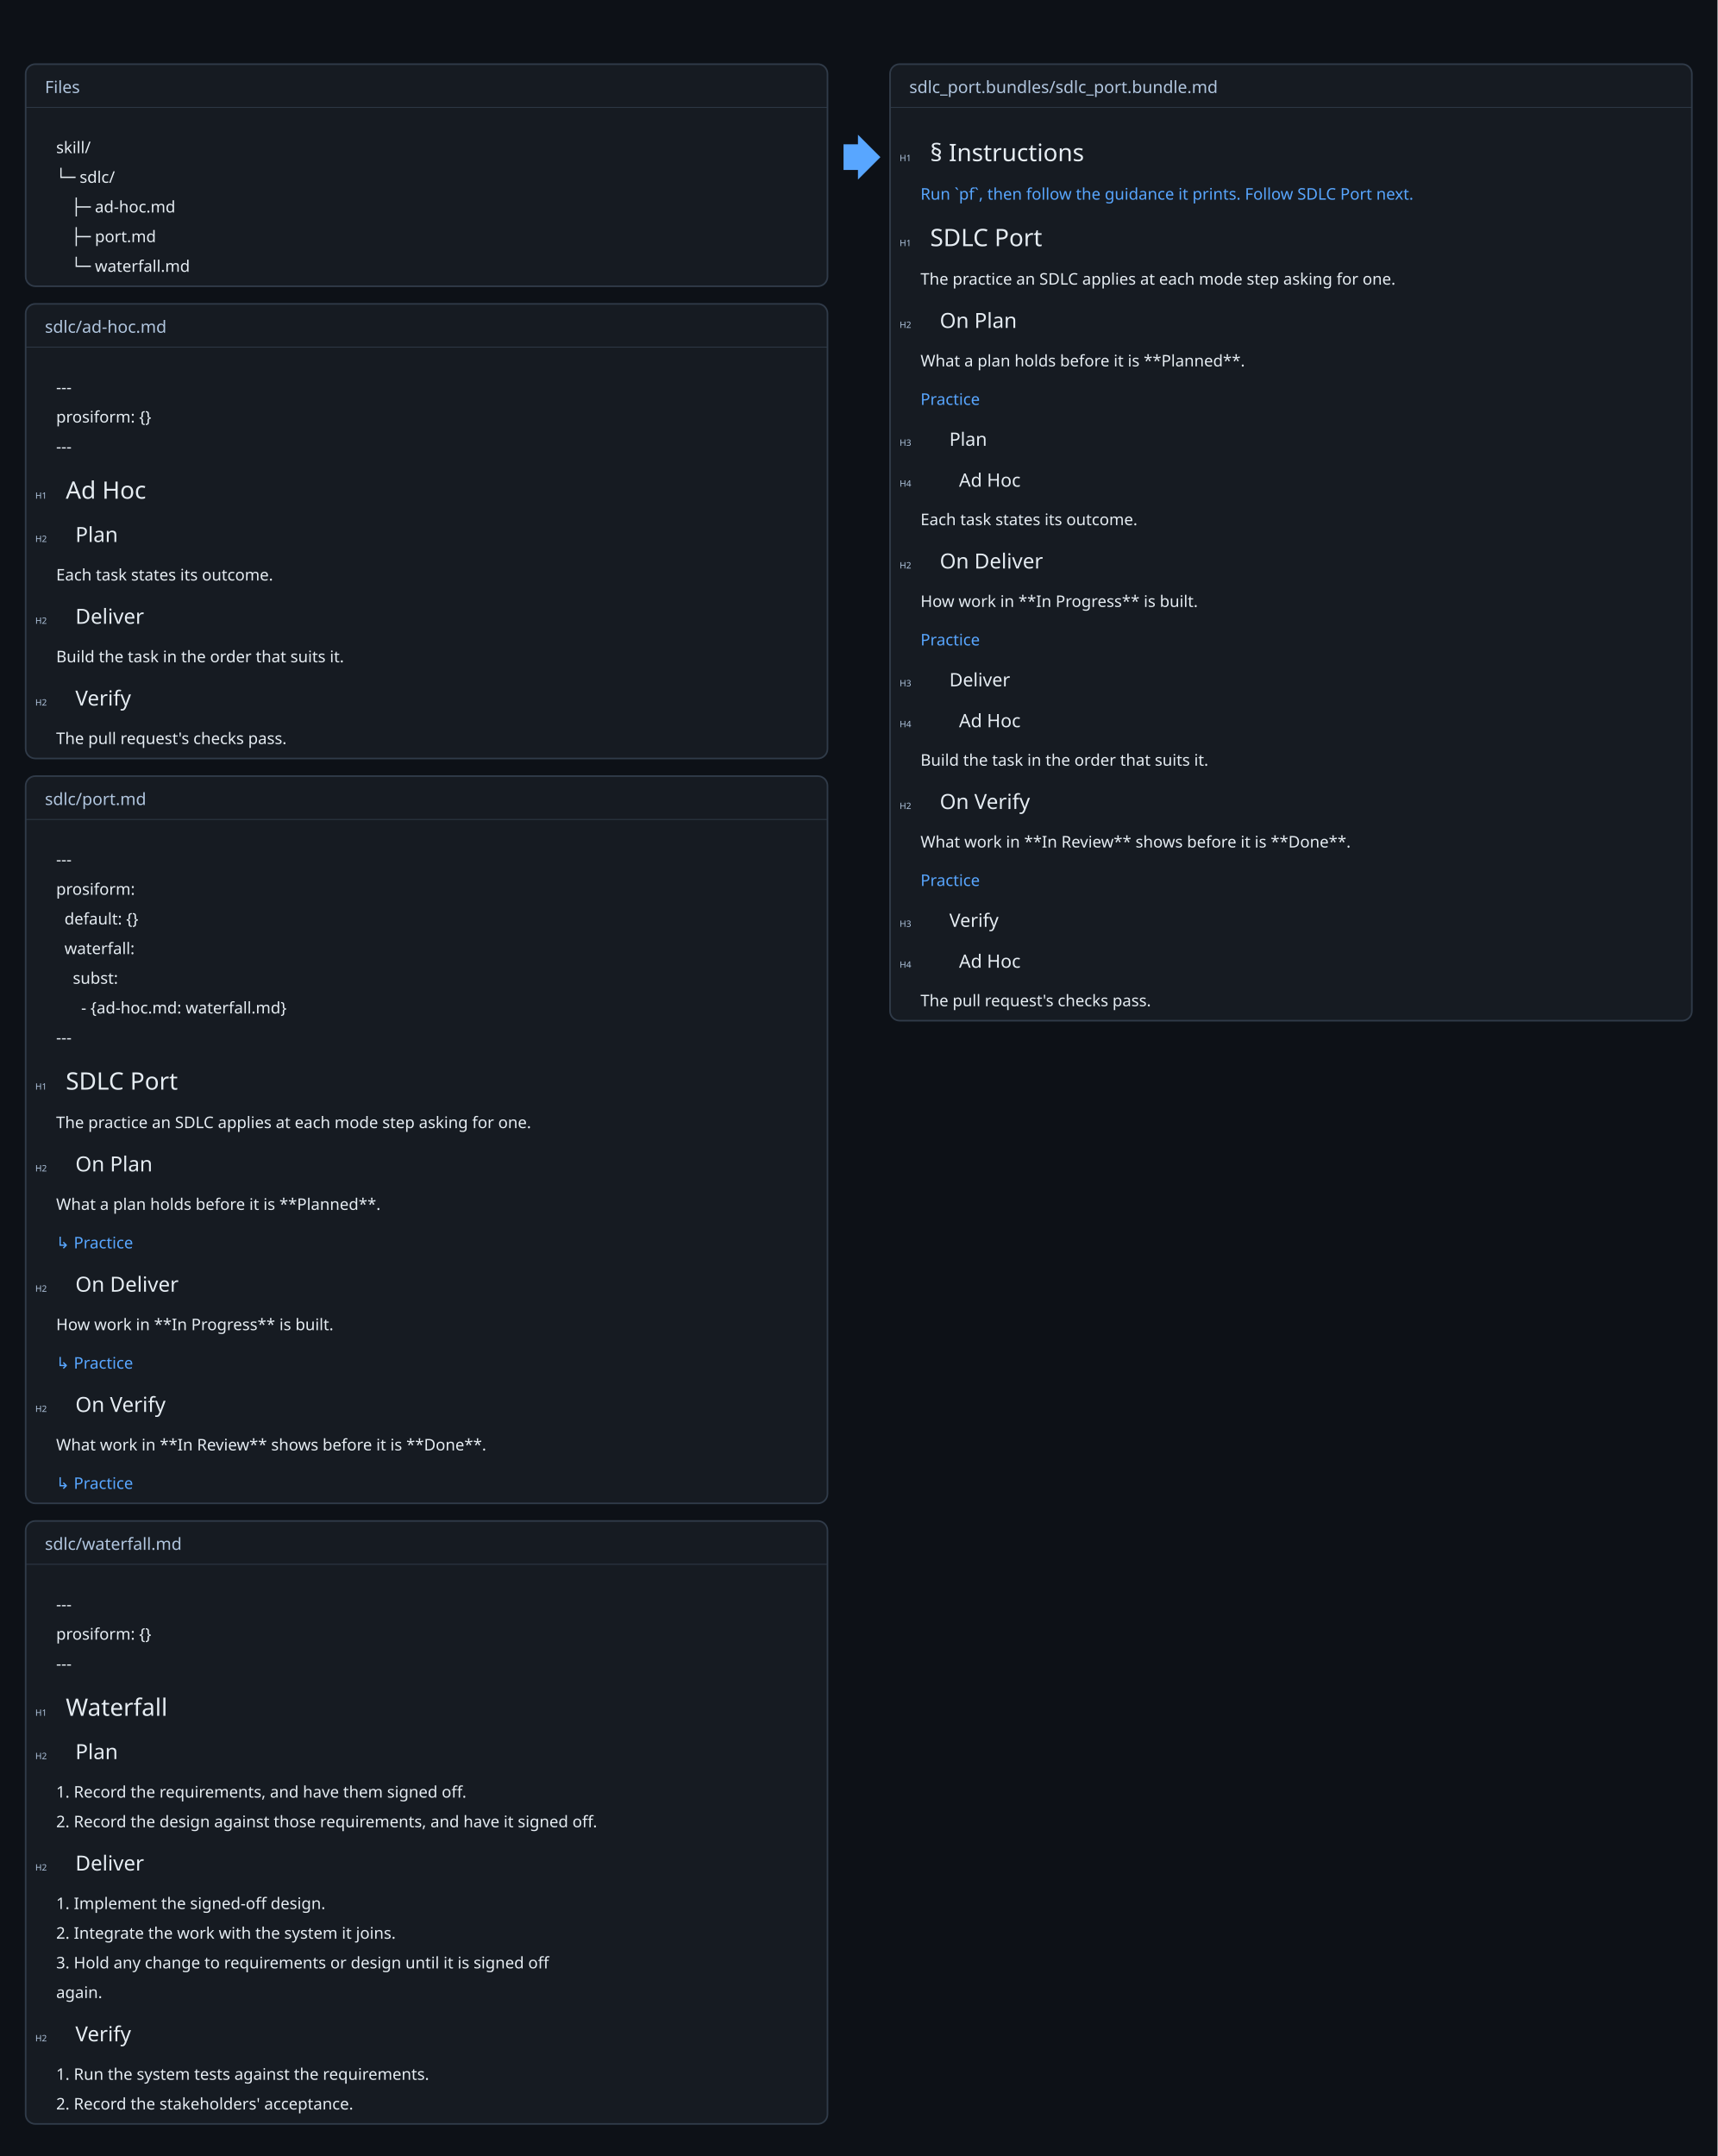
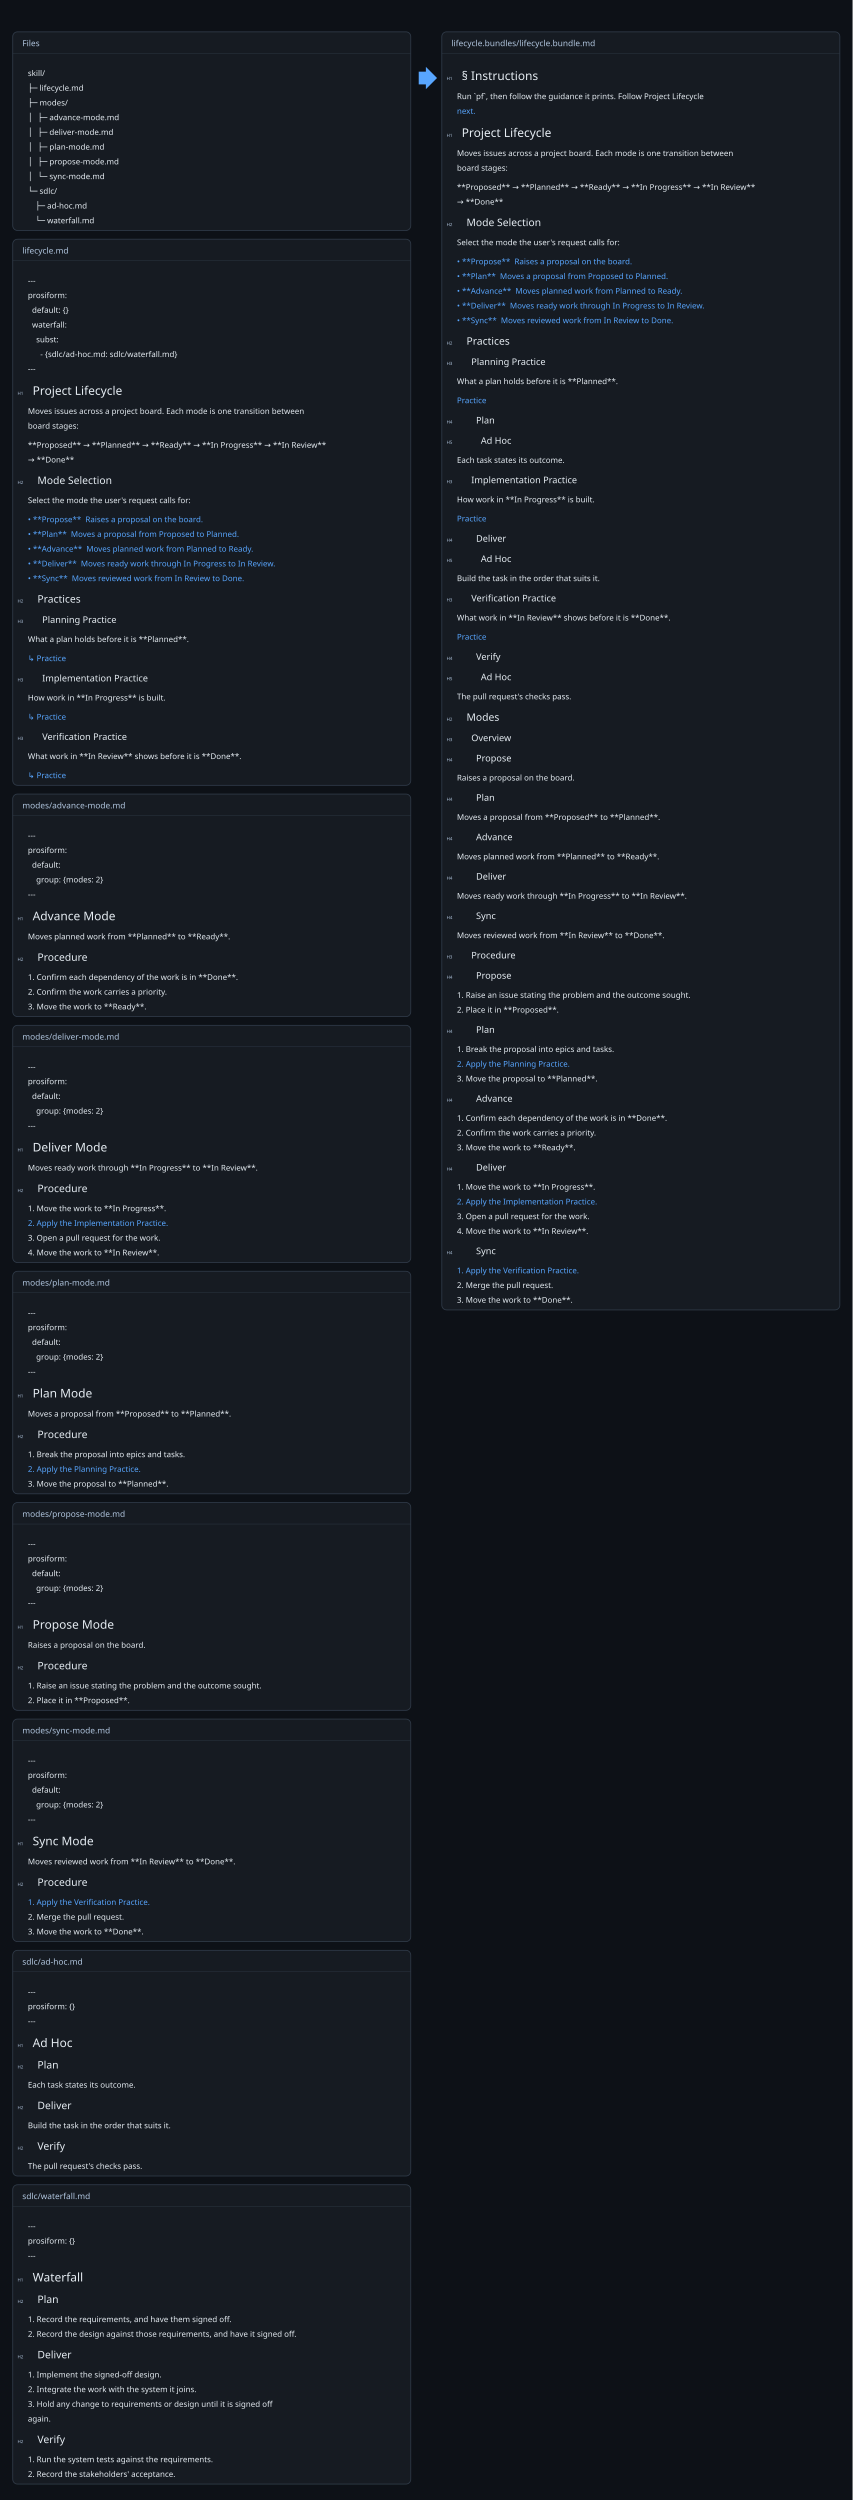
- <svg xmlns="http://www.w3.org/2000/svg" width="2142" height="2689" viewBox="0 0 2142 2689" role="img" aria-labelledby="title desc">
-   <rect width="2142" height="2689" fill="#0d1117" />
+ <svg xmlns="http://www.w3.org/2000/svg" width="2142" height="6281" viewBox="0 0 2142 6281" role="img" aria-labelledby="title desc">
+   <rect width="2142" height="6281" fill="#0d1117" />
  <g font-family="IBM Plex Mono" xml:space="preserve">
-     <rect x="32" y="80" width="1000" height="277" rx="12" fill="#161b22" stroke="#303b49" stroke-width="2" />
+     <rect x="32" y="80" width="1000" height="499" rx="12" fill="#161b22" stroke="#303b49" stroke-width="2" />
    <text x="56" y="116" font-size="21" fill="#b1c6df" font-weight="400">Files</text>
    <path d="M32 134 H1032" stroke="#303b49" />
    <text x="70" y="191" font-size="20" fill="#e6edf3" font-weight="400">skill/</text>
-     <text x="70" y="228" font-size="20" fill="#e6edf3" font-weight="400">└─ sdlc/</text>
-     <text x="70" y="265" font-size="20" fill="#e6edf3" font-weight="400">   ├─ ad-hoc.md</text>
-     <text x="70" y="302" font-size="20" fill="#e6edf3" font-weight="400">   ├─ port.md</text>
-     <text x="70" y="339" font-size="20" fill="#e6edf3" font-weight="400">   └─ waterfall.md</text>
-     <rect x="32" y="379" width="1000" height="567" rx="12" fill="#161b22" stroke="#303b49" stroke-width="2" />
-     <text x="56" y="415" font-size="21" fill="#b1c6df" font-weight="400">sdlc/ad-hoc.md</text>
-     <path d="M32 433 H1032" stroke="#303b49" />
-     <text x="70" y="490" font-size="20" fill="#e6edf3" font-weight="400">---</text>
-     <text x="70" y="527" font-size="20" fill="#e6edf3" font-weight="400">prosiform: {}</text>
-     <text x="70" y="564" font-size="20" fill="#e6edf3" font-weight="400">---</text>
-     <text x="44" y="622" font-size="11" fill="#b1c6df" font-weight="400">H1</text>
-     <text x="82" y="622" font-size="30" fill="#e6edf3" font-weight="500">Ad Hoc</text>
-     <text x="44" y="676" font-size="11" fill="#b1c6df" font-weight="400">H2</text>
-     <text x="94" y="676" font-size="26" fill="#e6edf3" font-weight="500">Plan</text>
-     <text x="70" y="724" font-size="20" fill="#e6edf3" font-weight="400">Each task states its outcome.</text>
-     <text x="44" y="778" font-size="11" fill="#b1c6df" font-weight="400">H2</text>
-     <text x="94" y="778" font-size="26" fill="#e6edf3" font-weight="500">Deliver</text>
-     <text x="70" y="826" font-size="20" fill="#e6edf3" font-weight="400">Build the task in the order that suits it.</text>
-     <text x="44" y="880" font-size="11" fill="#b1c6df" font-weight="400">H2</text>
-     <text x="94" y="880" font-size="26" fill="#e6edf3" font-weight="500">Verify</text>
-     <text x="70" y="928" font-size="20" fill="#e6edf3" font-weight="400">The pull request's checks pass.</text>
-     <rect x="32" y="968" width="1000" height="907" rx="12" fill="#161b22" stroke="#303b49" stroke-width="2" />
-     <text x="56" y="1004" font-size="21" fill="#b1c6df" font-weight="400">sdlc/port.md</text>
-     <path d="M32 1022 H1032" stroke="#303b49" />
-     <text x="70" y="1079" font-size="20" fill="#e6edf3" font-weight="400">---</text>
-     <text x="70" y="1116" font-size="20" fill="#e6edf3" font-weight="400">prosiform:</text>
-     <text x="70" y="1153" font-size="20" fill="#e6edf3" font-weight="400">  default: {}</text>
-     <text x="70" y="1190" font-size="20" fill="#e6edf3" font-weight="400">  waterfall:</text>
-     <text x="70" y="1227" font-size="20" fill="#e6edf3" font-weight="400">    subst:</text>
-     <text x="70" y="1264" font-size="20" fill="#e6edf3" font-weight="400">      - {ad-hoc.md: waterfall.md}</text>
-     <text x="70" y="1301" font-size="20" fill="#e6edf3" font-weight="400">---</text>
-     <text x="44" y="1359" font-size="11" fill="#b1c6df" font-weight="400">H1</text>
-     <text x="82" y="1359" font-size="30" fill="#e6edf3" font-weight="500">SDLC Port</text>
-     <text x="70" y="1407" font-size="20" fill="#e6edf3" font-weight="400">The practice an SDLC applies at each mode step asking for one.</text>
-     <text x="44" y="1461" font-size="11" fill="#b1c6df" font-weight="400">H2</text>
-     <text x="94" y="1461" font-size="26" fill="#e6edf3" font-weight="500">On Plan</text>
-     <text x="70" y="1509" font-size="20" fill="#e6edf3" font-weight="400">What a plan holds before it is **Planned**.</text>
-     <text x="70" y="1557" font-size="20" fill="#58a6ff" font-weight="400">↳ Practice</text>
-     <text x="44" y="1611" font-size="11" fill="#b1c6df" font-weight="400">H2</text>
-     <text x="94" y="1611" font-size="26" fill="#e6edf3" font-weight="500">On Deliver</text>
-     <text x="70" y="1659" font-size="20" fill="#e6edf3" font-weight="400">How work in **In Progress** is built.</text>
-     <text x="70" y="1707" font-size="20" fill="#58a6ff" font-weight="400">↳ Practice</text>
-     <text x="44" y="1761" font-size="11" fill="#b1c6df" font-weight="400">H2</text>
-     <text x="94" y="1761" font-size="26" fill="#e6edf3" font-weight="500">On Verify</text>
-     <text x="70" y="1809" font-size="20" fill="#e6edf3" font-weight="400">What work in **In Review** shows before it is **Done**.</text>
-     <text x="70" y="1857" font-size="20" fill="#58a6ff" font-weight="400">↳ Practice</text>
-     <rect x="32" y="1897" width="1000" height="752" rx="12" fill="#161b22" stroke="#303b49" stroke-width="2" />
-     <text x="56" y="1933" font-size="21" fill="#b1c6df" font-weight="400">sdlc/waterfall.md</text>
-     <path d="M32 1951 H1032" stroke="#303b49" />
-     <text x="70" y="2008" font-size="20" fill="#e6edf3" font-weight="400">---</text>
-     <text x="70" y="2045" font-size="20" fill="#e6edf3" font-weight="400">prosiform: {}</text>
-     <text x="70" y="2082" font-size="20" fill="#e6edf3" font-weight="400">---</text>
-     <text x="44" y="2140" font-size="11" fill="#b1c6df" font-weight="400">H1</text>
-     <text x="82" y="2140" font-size="30" fill="#e6edf3" font-weight="500">Waterfall</text>
-     <text x="44" y="2194" font-size="11" fill="#b1c6df" font-weight="400">H2</text>
-     <text x="94" y="2194" font-size="26" fill="#e6edf3" font-weight="500">Plan</text>
-     <text x="70" y="2242" font-size="20" fill="#e6edf3" font-weight="400">1. Record the requirements, and have them signed off.</text>
-     <text x="70" y="2279" font-size="20" fill="#e6edf3" font-weight="400">2. Record the design against those requirements, and have it signed off.</text>
-     <text x="44" y="2333" font-size="11" fill="#b1c6df" font-weight="400">H2</text>
-     <text x="94" y="2333" font-size="26" fill="#e6edf3" font-weight="500">Deliver</text>
-     <text x="70" y="2381" font-size="20" fill="#e6edf3" font-weight="400">1. Implement the signed-off design.</text>
-     <text x="70" y="2418" font-size="20" fill="#e6edf3" font-weight="400">2. Integrate the work with the system it joins.</text>
-     <text x="70" y="2455" font-size="20" fill="#e6edf3" font-weight="400">3. Hold any change to requirements or design until it is signed off</text>
-     <text x="70" y="2492" font-size="20" fill="#e6edf3" font-weight="400">again.</text>
-     <text x="44" y="2546" font-size="11" fill="#b1c6df" font-weight="400">H2</text>
-     <text x="94" y="2546" font-size="26" fill="#e6edf3" font-weight="500">Verify</text>
-     <text x="70" y="2594" font-size="20" fill="#e6edf3" font-weight="400">1. Run the system tests against the requirements.</text>
-     <text x="70" y="2631" font-size="20" fill="#e6edf3" font-weight="400">2. Record the stakeholders' acceptance.</text>
-     <rect x="1110" y="80" width="1000" height="1193" rx="12" fill="#161b22" stroke="#303b49" stroke-width="2" />
-     <text x="1134" y="116" font-size="21" fill="#b1c6df" font-weight="400">sdlc_port.bundles/sdlc_port.bundle.md</text>
+     <text x="70" y="228" font-size="20" fill="#e6edf3" font-weight="400">├─ lifecycle.md</text>
+     <text x="70" y="265" font-size="20" fill="#e6edf3" font-weight="400">├─ modes/</text>
+     <text x="70" y="302" font-size="20" fill="#e6edf3" font-weight="400">│  ├─ advance-mode.md</text>
+     <text x="70" y="339" font-size="20" fill="#e6edf3" font-weight="400">│  ├─ deliver-mode.md</text>
+     <text x="70" y="376" font-size="20" fill="#e6edf3" font-weight="400">│  ├─ plan-mode.md</text>
+     <text x="70" y="413" font-size="20" fill="#e6edf3" font-weight="400">│  ├─ propose-mode.md</text>
+     <text x="70" y="450" font-size="20" fill="#e6edf3" font-weight="400">│  └─ sync-mode.md</text>
+     <text x="70" y="487" font-size="20" fill="#e6edf3" font-weight="400">└─ sdlc/</text>
+     <text x="70" y="524" font-size="20" fill="#e6edf3" font-weight="400">   ├─ ad-hoc.md</text>
+     <text x="70" y="561" font-size="20" fill="#e6edf3" font-weight="400">   └─ waterfall.md</text>
+     <rect x="32" y="601" width="1000" height="1372" rx="12" fill="#161b22" stroke="#303b49" stroke-width="2" />
+     <text x="56" y="637" font-size="21" fill="#b1c6df" font-weight="400">lifecycle.md</text>
+     <path d="M32 655 H1032" stroke="#303b49" />
+     <text x="70" y="712" font-size="20" fill="#e6edf3" font-weight="400">---</text>
+     <text x="70" y="749" font-size="20" fill="#e6edf3" font-weight="400">prosiform:</text>
+     <text x="70" y="786" font-size="20" fill="#e6edf3" font-weight="400">  default: {}</text>
+     <text x="70" y="823" font-size="20" fill="#e6edf3" font-weight="400">  waterfall:</text>
+     <text x="70" y="860" font-size="20" fill="#e6edf3" font-weight="400">    subst:</text>
+     <text x="70" y="897" font-size="20" fill="#e6edf3" font-weight="400">      - {sdlc/ad-hoc.md: sdlc/waterfall.md}</text>
+     <text x="70" y="934" font-size="20" fill="#e6edf3" font-weight="400">---</text>
+     <text x="44" y="992" font-size="11" fill="#b1c6df" font-weight="400">H1</text>
+     <text x="82" y="992" font-size="30" fill="#e6edf3" font-weight="500">Project Lifecycle</text>
+     <text x="70" y="1040" font-size="20" fill="#e6edf3" font-weight="400">Moves issues across a project board. Each mode is one transition between</text>
+     <text x="70" y="1077" font-size="20" fill="#e6edf3" font-weight="400">board stages:</text>
+     <text x="70" y="1125" font-size="20" fill="#e6edf3" font-weight="400">**Proposed** → **Planned** → **Ready** → **In Progress** → **In Review**</text>
+     <text x="70" y="1162" font-size="20" fill="#e6edf3" font-weight="400">→ **Done**</text>
+     <text x="44" y="1216" font-size="11" fill="#b1c6df" font-weight="400">H2</text>
+     <text x="94" y="1216" font-size="26" fill="#e6edf3" font-weight="500">Mode Selection</text>
+     <text x="70" y="1264" font-size="20" fill="#e6edf3" font-weight="400">Select the mode the user's request calls for:</text>
+     <text x="70" y="1312" font-size="20" fill="#58a6ff" font-weight="400">• **Propose**  Raises a proposal on the board.</text>
+     <text x="70" y="1349" font-size="20" fill="#58a6ff" font-weight="400">• **Plan**  Moves a proposal from Proposed to Planned.</text>
+     <text x="70" y="1386" font-size="20" fill="#58a6ff" font-weight="400">• **Advance**  Moves planned work from Planned to Ready.</text>
+     <text x="70" y="1423" font-size="20" fill="#58a6ff" font-weight="400">• **Deliver**  Moves ready work through In Progress to In Review.</text>
+     <text x="70" y="1460" font-size="20" fill="#58a6ff" font-weight="400">• **Sync**  Moves reviewed work from In Review to Done.</text>
+     <text x="44" y="1514" font-size="11" fill="#b1c6df" font-weight="400">H2</text>
+     <text x="94" y="1514" font-size="26" fill="#e6edf3" font-weight="500">Practices</text>
+     <text x="44" y="1565" font-size="11" fill="#b1c6df" font-weight="400">H3</text>
+     <text x="106" y="1565" font-size="23" fill="#e6edf3" font-weight="500">Planning Practice</text>
+     <text x="70" y="1613" font-size="20" fill="#e6edf3" font-weight="400">What a plan holds before it is **Planned**.</text>
+     <text x="70" y="1661" font-size="20" fill="#58a6ff" font-weight="400">↳ Practice</text>
+     <text x="44" y="1712" font-size="11" fill="#b1c6df" font-weight="400">H3</text>
+     <text x="106" y="1712" font-size="23" fill="#e6edf3" font-weight="500">Implementation Practice</text>
+     <text x="70" y="1760" font-size="20" fill="#e6edf3" font-weight="400">How work in **In Progress** is built.</text>
+     <text x="70" y="1808" font-size="20" fill="#58a6ff" font-weight="400">↳ Practice</text>
+     <text x="44" y="1859" font-size="11" fill="#b1c6df" font-weight="400">H3</text>
+     <text x="106" y="1859" font-size="23" fill="#e6edf3" font-weight="500">Verification Practice</text>
+     <text x="70" y="1907" font-size="20" fill="#e6edf3" font-weight="400">What work in **In Review** shows before it is **Done**.</text>
+     <text x="70" y="1955" font-size="20" fill="#58a6ff" font-weight="400">↳ Practice</text>
+     <rect x="32" y="1995" width="1000" height="559" rx="12" fill="#161b22" stroke="#303b49" stroke-width="2" />
+     <text x="56" y="2031" font-size="21" fill="#b1c6df" font-weight="400">modes/advance-mode.md</text>
+     <path d="M32 2049 H1032" stroke="#303b49" />
+     <text x="70" y="2106" font-size="20" fill="#e6edf3" font-weight="400">---</text>
+     <text x="70" y="2143" font-size="20" fill="#e6edf3" font-weight="400">prosiform:</text>
+     <text x="70" y="2180" font-size="20" fill="#e6edf3" font-weight="400">  default:</text>
+     <text x="70" y="2217" font-size="20" fill="#e6edf3" font-weight="400">    group: {modes: 2}</text>
+     <text x="70" y="2254" font-size="20" fill="#e6edf3" font-weight="400">---</text>
+     <text x="44" y="2312" font-size="11" fill="#b1c6df" font-weight="400">H1</text>
+     <text x="82" y="2312" font-size="30" fill="#e6edf3" font-weight="500">Advance Mode</text>
+     <text x="70" y="2360" font-size="20" fill="#e6edf3" font-weight="400">Moves planned work from **Planned** to **Ready**.</text>
+     <text x="44" y="2414" font-size="11" fill="#b1c6df" font-weight="400">H2</text>
+     <text x="94" y="2414" font-size="26" fill="#e6edf3" font-weight="500">Procedure</text>
+     <text x="70" y="2462" font-size="20" fill="#e6edf3" font-weight="400">1. Confirm each dependency of the work is in **Done**.</text>
+     <text x="70" y="2499" font-size="20" fill="#e6edf3" font-weight="400">2. Confirm the work carries a priority.</text>
+     <text x="70" y="2536" font-size="20" fill="#e6edf3" font-weight="400">3. Move the work to **Ready**.</text>
+     <rect x="32" y="2576" width="1000" height="596" rx="12" fill="#161b22" stroke="#303b49" stroke-width="2" />
+     <text x="56" y="2612" font-size="21" fill="#b1c6df" font-weight="400">modes/deliver-mode.md</text>
+     <path d="M32 2630 H1032" stroke="#303b49" />
+     <text x="70" y="2687" font-size="20" fill="#e6edf3" font-weight="400">---</text>
+     <text x="70" y="2724" font-size="20" fill="#e6edf3" font-weight="400">prosiform:</text>
+     <text x="70" y="2761" font-size="20" fill="#e6edf3" font-weight="400">  default:</text>
+     <text x="70" y="2798" font-size="20" fill="#e6edf3" font-weight="400">    group: {modes: 2}</text>
+     <text x="70" y="2835" font-size="20" fill="#e6edf3" font-weight="400">---</text>
+     <text x="44" y="2893" font-size="11" fill="#b1c6df" font-weight="400">H1</text>
+     <text x="82" y="2893" font-size="30" fill="#e6edf3" font-weight="500">Deliver Mode</text>
+     <text x="70" y="2941" font-size="20" fill="#e6edf3" font-weight="400">Moves ready work through **In Progress** to **In Review**.</text>
+     <text x="44" y="2995" font-size="11" fill="#b1c6df" font-weight="400">H2</text>
+     <text x="94" y="2995" font-size="26" fill="#e6edf3" font-weight="500">Procedure</text>
+     <text x="70" y="3043" font-size="20" fill="#e6edf3" font-weight="400">1. Move the work to **In Progress**.</text>
+     <text x="70" y="3080" font-size="20" fill="#58a6ff" font-weight="400">2. Apply the Implementation Practice.</text>
+     <text x="70" y="3117" font-size="20" fill="#e6edf3" font-weight="400">3. Open a pull request for the work.</text>
+     <text x="70" y="3154" font-size="20" fill="#e6edf3" font-weight="400">4. Move the work to **In Review**.</text>
+     <rect x="32" y="3194" width="1000" height="559" rx="12" fill="#161b22" stroke="#303b49" stroke-width="2" />
+     <text x="56" y="3230" font-size="21" fill="#b1c6df" font-weight="400">modes/plan-mode.md</text>
+     <path d="M32 3248 H1032" stroke="#303b49" />
+     <text x="70" y="3305" font-size="20" fill="#e6edf3" font-weight="400">---</text>
+     <text x="70" y="3342" font-size="20" fill="#e6edf3" font-weight="400">prosiform:</text>
+     <text x="70" y="3379" font-size="20" fill="#e6edf3" font-weight="400">  default:</text>
+     <text x="70" y="3416" font-size="20" fill="#e6edf3" font-weight="400">    group: {modes: 2}</text>
+     <text x="70" y="3453" font-size="20" fill="#e6edf3" font-weight="400">---</text>
+     <text x="44" y="3511" font-size="11" fill="#b1c6df" font-weight="400">H1</text>
+     <text x="82" y="3511" font-size="30" fill="#e6edf3" font-weight="500">Plan Mode</text>
+     <text x="70" y="3559" font-size="20" fill="#e6edf3" font-weight="400">Moves a proposal from **Proposed** to **Planned**.</text>
+     <text x="44" y="3613" font-size="11" fill="#b1c6df" font-weight="400">H2</text>
+     <text x="94" y="3613" font-size="26" fill="#e6edf3" font-weight="500">Procedure</text>
+     <text x="70" y="3661" font-size="20" fill="#e6edf3" font-weight="400">1. Break the proposal into epics and tasks.</text>
+     <text x="70" y="3698" font-size="20" fill="#58a6ff" font-weight="400">2. Apply the Planning Practice.</text>
+     <text x="70" y="3735" font-size="20" fill="#e6edf3" font-weight="400">3. Move the proposal to **Planned**.</text>
+     <rect x="32" y="3775" width="1000" height="522" rx="12" fill="#161b22" stroke="#303b49" stroke-width="2" />
+     <text x="56" y="3811" font-size="21" fill="#b1c6df" font-weight="400">modes/propose-mode.md</text>
+     <path d="M32 3829 H1032" stroke="#303b49" />
+     <text x="70" y="3886" font-size="20" fill="#e6edf3" font-weight="400">---</text>
+     <text x="70" y="3923" font-size="20" fill="#e6edf3" font-weight="400">prosiform:</text>
+     <text x="70" y="3960" font-size="20" fill="#e6edf3" font-weight="400">  default:</text>
+     <text x="70" y="3997" font-size="20" fill="#e6edf3" font-weight="400">    group: {modes: 2}</text>
+     <text x="70" y="4034" font-size="20" fill="#e6edf3" font-weight="400">---</text>
+     <text x="44" y="4092" font-size="11" fill="#b1c6df" font-weight="400">H1</text>
+     <text x="82" y="4092" font-size="30" fill="#e6edf3" font-weight="500">Propose Mode</text>
+     <text x="70" y="4140" font-size="20" fill="#e6edf3" font-weight="400">Raises a proposal on the board.</text>
+     <text x="44" y="4194" font-size="11" fill="#b1c6df" font-weight="400">H2</text>
+     <text x="94" y="4194" font-size="26" fill="#e6edf3" font-weight="500">Procedure</text>
+     <text x="70" y="4242" font-size="20" fill="#e6edf3" font-weight="400">1. Raise an issue stating the problem and the outcome sought.</text>
+     <text x="70" y="4279" font-size="20" fill="#e6edf3" font-weight="400">2. Place it in **Proposed**.</text>
+     <rect x="32" y="4319" width="1000" height="559" rx="12" fill="#161b22" stroke="#303b49" stroke-width="2" />
+     <text x="56" y="4355" font-size="21" fill="#b1c6df" font-weight="400">modes/sync-mode.md</text>
+     <path d="M32 4373 H1032" stroke="#303b49" />
+     <text x="70" y="4430" font-size="20" fill="#e6edf3" font-weight="400">---</text>
+     <text x="70" y="4467" font-size="20" fill="#e6edf3" font-weight="400">prosiform:</text>
+     <text x="70" y="4504" font-size="20" fill="#e6edf3" font-weight="400">  default:</text>
+     <text x="70" y="4541" font-size="20" fill="#e6edf3" font-weight="400">    group: {modes: 2}</text>
+     <text x="70" y="4578" font-size="20" fill="#e6edf3" font-weight="400">---</text>
+     <text x="44" y="4636" font-size="11" fill="#b1c6df" font-weight="400">H1</text>
+     <text x="82" y="4636" font-size="30" fill="#e6edf3" font-weight="500">Sync Mode</text>
+     <text x="70" y="4684" font-size="20" fill="#e6edf3" font-weight="400">Moves reviewed work from **In Review** to **Done**.</text>
+     <text x="44" y="4738" font-size="11" fill="#b1c6df" font-weight="400">H2</text>
+     <text x="94" y="4738" font-size="26" fill="#e6edf3" font-weight="500">Procedure</text>
+     <text x="70" y="4786" font-size="20" fill="#58a6ff" font-weight="400">1. Apply the Verification Practice.</text>
+     <text x="70" y="4823" font-size="20" fill="#e6edf3" font-weight="400">2. Merge the pull request.</text>
+     <text x="70" y="4860" font-size="20" fill="#e6edf3" font-weight="400">3. Move the work to **Done**.</text>
+     <rect x="32" y="4900" width="1000" height="567" rx="12" fill="#161b22" stroke="#303b49" stroke-width="2" />
+     <text x="56" y="4936" font-size="21" fill="#b1c6df" font-weight="400">sdlc/ad-hoc.md</text>
+     <path d="M32 4954 H1032" stroke="#303b49" />
+     <text x="70" y="5011" font-size="20" fill="#e6edf3" font-weight="400">---</text>
+     <text x="70" y="5048" font-size="20" fill="#e6edf3" font-weight="400">prosiform: {}</text>
+     <text x="70" y="5085" font-size="20" fill="#e6edf3" font-weight="400">---</text>
+     <text x="44" y="5143" font-size="11" fill="#b1c6df" font-weight="400">H1</text>
+     <text x="82" y="5143" font-size="30" fill="#e6edf3" font-weight="500">Ad Hoc</text>
+     <text x="44" y="5197" font-size="11" fill="#b1c6df" font-weight="400">H2</text>
+     <text x="94" y="5197" font-size="26" fill="#e6edf3" font-weight="500">Plan</text>
+     <text x="70" y="5245" font-size="20" fill="#e6edf3" font-weight="400">Each task states its outcome.</text>
+     <text x="44" y="5299" font-size="11" fill="#b1c6df" font-weight="400">H2</text>
+     <text x="94" y="5299" font-size="26" fill="#e6edf3" font-weight="500">Deliver</text>
+     <text x="70" y="5347" font-size="20" fill="#e6edf3" font-weight="400">Build the task in the order that suits it.</text>
+     <text x="44" y="5401" font-size="11" fill="#b1c6df" font-weight="400">H2</text>
+     <text x="94" y="5401" font-size="26" fill="#e6edf3" font-weight="500">Verify</text>
+     <text x="70" y="5449" font-size="20" fill="#e6edf3" font-weight="400">The pull request's checks pass.</text>
+     <rect x="32" y="5489" width="1000" height="752" rx="12" fill="#161b22" stroke="#303b49" stroke-width="2" />
+     <text x="56" y="5525" font-size="21" fill="#b1c6df" font-weight="400">sdlc/waterfall.md</text>
+     <path d="M32 5543 H1032" stroke="#303b49" />
+     <text x="70" y="5600" font-size="20" fill="#e6edf3" font-weight="400">---</text>
+     <text x="70" y="5637" font-size="20" fill="#e6edf3" font-weight="400">prosiform: {}</text>
+     <text x="70" y="5674" font-size="20" fill="#e6edf3" font-weight="400">---</text>
+     <text x="44" y="5732" font-size="11" fill="#b1c6df" font-weight="400">H1</text>
+     <text x="82" y="5732" font-size="30" fill="#e6edf3" font-weight="500">Waterfall</text>
+     <text x="44" y="5786" font-size="11" fill="#b1c6df" font-weight="400">H2</text>
+     <text x="94" y="5786" font-size="26" fill="#e6edf3" font-weight="500">Plan</text>
+     <text x="70" y="5834" font-size="20" fill="#e6edf3" font-weight="400">1. Record the requirements, and have them signed off.</text>
+     <text x="70" y="5871" font-size="20" fill="#e6edf3" font-weight="400">2. Record the design against those requirements, and have it signed off.</text>
+     <text x="44" y="5925" font-size="11" fill="#b1c6df" font-weight="400">H2</text>
+     <text x="94" y="5925" font-size="26" fill="#e6edf3" font-weight="500">Deliver</text>
+     <text x="70" y="5973" font-size="20" fill="#e6edf3" font-weight="400">1. Implement the signed-off design.</text>
+     <text x="70" y="6010" font-size="20" fill="#e6edf3" font-weight="400">2. Integrate the work with the system it joins.</text>
+     <text x="70" y="6047" font-size="20" fill="#e6edf3" font-weight="400">3. Hold any change to requirements or design until it is signed off</text>
+     <text x="70" y="6084" font-size="20" fill="#e6edf3" font-weight="400">again.</text>
+     <text x="44" y="6138" font-size="11" fill="#b1c6df" font-weight="400">H2</text>
+     <text x="94" y="6138" font-size="26" fill="#e6edf3" font-weight="500">Verify</text>
+     <text x="70" y="6186" font-size="20" fill="#e6edf3" font-weight="400">1. Run the system tests against the requirements.</text>
+     <text x="70" y="6223" font-size="20" fill="#e6edf3" font-weight="400">2. Record the stakeholders' acceptance.</text>
+     <rect x="1110" y="80" width="1000" height="3211" rx="12" fill="#161b22" stroke="#303b49" stroke-width="2" />
+     <text x="1134" y="116" font-size="21" fill="#b1c6df" font-weight="400">lifecycle.bundles/lifecycle.bundle.md</text>
    <path d="M1110 134 H2110" stroke="#303b49" />
    <text x="1122" y="201" font-size="11" fill="#b1c6df" font-weight="400">H1</text>
    <text x="1160" y="201" font-size="30" fill="#e6edf3" font-weight="500">§ Instructions</text>
-     <text x="1148" y="249" font-size="20" fill="#58a6ff" font-weight="400">Run `pf`, then follow the guidance it prints. Follow SDLC Port next.</text>
-     <text x="1122" y="307" font-size="11" fill="#b1c6df" font-weight="400">H1</text>
-     <text x="1160" y="307" font-size="30" fill="#e6edf3" font-weight="500">SDLC Port</text>
-     <text x="1148" y="355" font-size="20" fill="#e6edf3" font-weight="400">The practice an SDLC applies at each mode step asking for one.</text>
-     <text x="1122" y="409" font-size="11" fill="#b1c6df" font-weight="400">H2</text>
-     <text x="1172" y="409" font-size="26" fill="#e6edf3" font-weight="500">On Plan</text>
-     <text x="1148" y="457" font-size="20" fill="#e6edf3" font-weight="400">What a plan holds before it is **Planned**.</text>
-     <text x="1148" y="505" font-size="20" fill="#58a6ff" font-weight="400">Practice</text>
-     <text x="1122" y="556" font-size="11" fill="#b1c6df" font-weight="400">H3</text>
-     <text x="1184" y="556" font-size="23" fill="#e6edf3" font-weight="500">Plan</text>
-     <text x="1122" y="607" font-size="11" fill="#b1c6df" font-weight="400">H4</text>
-     <text x="1196" y="607" font-size="23" fill="#e6edf3" font-weight="500">Ad Hoc</text>
-     <text x="1148" y="655" font-size="20" fill="#e6edf3" font-weight="400">Each task states its outcome.</text>
-     <text x="1122" y="709" font-size="11" fill="#b1c6df" font-weight="400">H2</text>
-     <text x="1172" y="709" font-size="26" fill="#e6edf3" font-weight="500">On Deliver</text>
-     <text x="1148" y="757" font-size="20" fill="#e6edf3" font-weight="400">How work in **In Progress** is built.</text>
-     <text x="1148" y="805" font-size="20" fill="#58a6ff" font-weight="400">Practice</text>
-     <text x="1122" y="856" font-size="11" fill="#b1c6df" font-weight="400">H3</text>
-     <text x="1184" y="856" font-size="23" fill="#e6edf3" font-weight="500">Deliver</text>
-     <text x="1122" y="907" font-size="11" fill="#b1c6df" font-weight="400">H4</text>
-     <text x="1196" y="907" font-size="23" fill="#e6edf3" font-weight="500">Ad Hoc</text>
-     <text x="1148" y="955" font-size="20" fill="#e6edf3" font-weight="400">Build the task in the order that suits it.</text>
-     <text x="1122" y="1009" font-size="11" fill="#b1c6df" font-weight="400">H2</text>
-     <text x="1172" y="1009" font-size="26" fill="#e6edf3" font-weight="500">On Verify</text>
-     <text x="1148" y="1057" font-size="20" fill="#e6edf3" font-weight="400">What work in **In Review** shows before it is **Done**.</text>
-     <text x="1148" y="1105" font-size="20" fill="#58a6ff" font-weight="400">Practice</text>
-     <text x="1122" y="1156" font-size="11" fill="#b1c6df" font-weight="400">H3</text>
-     <text x="1184" y="1156" font-size="23" fill="#e6edf3" font-weight="500">Verify</text>
-     <text x="1122" y="1207" font-size="11" fill="#b1c6df" font-weight="400">H4</text>
-     <text x="1196" y="1207" font-size="23" fill="#e6edf3" font-weight="500">Ad Hoc</text>
-     <text x="1148" y="1255" font-size="20" fill="#e6edf3" font-weight="400">The pull request's checks pass.</text>
+     <text x="1148" y="249" font-size="20" fill="#e6edf3" font-weight="400">Run `pf`, then follow the guidance it prints. Follow Project Lifecycle</text>
+     <text x="1148" y="286" font-size="20" fill="#58a6ff" font-weight="400">next.</text>
+     <text x="1122" y="344" font-size="11" fill="#b1c6df" font-weight="400">H1</text>
+     <text x="1160" y="344" font-size="30" fill="#e6edf3" font-weight="500">Project Lifecycle</text>
+     <text x="1148" y="392" font-size="20" fill="#e6edf3" font-weight="400">Moves issues across a project board. Each mode is one transition between</text>
+     <text x="1148" y="429" font-size="20" fill="#e6edf3" font-weight="400">board stages:</text>
+     <text x="1148" y="477" font-size="20" fill="#e6edf3" font-weight="400">**Proposed** → **Planned** → **Ready** → **In Progress** → **In Review**</text>
+     <text x="1148" y="514" font-size="20" fill="#e6edf3" font-weight="400">→ **Done**</text>
+     <text x="1122" y="568" font-size="11" fill="#b1c6df" font-weight="400">H2</text>
+     <text x="1172" y="568" font-size="26" fill="#e6edf3" font-weight="500">Mode Selection</text>
+     <text x="1148" y="616" font-size="20" fill="#e6edf3" font-weight="400">Select the mode the user's request calls for:</text>
+     <text x="1148" y="664" font-size="20" fill="#58a6ff" font-weight="400">• **Propose**  Raises a proposal on the board.</text>
+     <text x="1148" y="701" font-size="20" fill="#58a6ff" font-weight="400">• **Plan**  Moves a proposal from Proposed to Planned.</text>
+     <text x="1148" y="738" font-size="20" fill="#58a6ff" font-weight="400">• **Advance**  Moves planned work from Planned to Ready.</text>
+     <text x="1148" y="775" font-size="20" fill="#58a6ff" font-weight="400">• **Deliver**  Moves ready work through In Progress to In Review.</text>
+     <text x="1148" y="812" font-size="20" fill="#58a6ff" font-weight="400">• **Sync**  Moves reviewed work from In Review to Done.</text>
+     <text x="1122" y="866" font-size="11" fill="#b1c6df" font-weight="400">H2</text>
+     <text x="1172" y="866" font-size="26" fill="#e6edf3" font-weight="500">Practices</text>
+     <text x="1122" y="917" font-size="11" fill="#b1c6df" font-weight="400">H3</text>
+     <text x="1184" y="917" font-size="23" fill="#e6edf3" font-weight="500">Planning Practice</text>
+     <text x="1148" y="965" font-size="20" fill="#e6edf3" font-weight="400">What a plan holds before it is **Planned**.</text>
+     <text x="1148" y="1013" font-size="20" fill="#58a6ff" font-weight="400">Practice</text>
+     <text x="1122" y="1064" font-size="11" fill="#b1c6df" font-weight="400">H4</text>
+     <text x="1196" y="1064" font-size="23" fill="#e6edf3" font-weight="500">Plan</text>
+     <text x="1122" y="1115" font-size="11" fill="#b1c6df" font-weight="400">H5</text>
+     <text x="1208" y="1115" font-size="23" fill="#e6edf3" font-weight="500">Ad Hoc</text>
+     <text x="1148" y="1163" font-size="20" fill="#e6edf3" font-weight="400">Each task states its outcome.</text>
+     <text x="1122" y="1214" font-size="11" fill="#b1c6df" font-weight="400">H3</text>
+     <text x="1184" y="1214" font-size="23" fill="#e6edf3" font-weight="500">Implementation Practice</text>
+     <text x="1148" y="1262" font-size="20" fill="#e6edf3" font-weight="400">How work in **In Progress** is built.</text>
+     <text x="1148" y="1310" font-size="20" fill="#58a6ff" font-weight="400">Practice</text>
+     <text x="1122" y="1361" font-size="11" fill="#b1c6df" font-weight="400">H4</text>
+     <text x="1196" y="1361" font-size="23" fill="#e6edf3" font-weight="500">Deliver</text>
+     <text x="1122" y="1412" font-size="11" fill="#b1c6df" font-weight="400">H5</text>
+     <text x="1208" y="1412" font-size="23" fill="#e6edf3" font-weight="500">Ad Hoc</text>
+     <text x="1148" y="1460" font-size="20" fill="#e6edf3" font-weight="400">Build the task in the order that suits it.</text>
+     <text x="1122" y="1511" font-size="11" fill="#b1c6df" font-weight="400">H3</text>
+     <text x="1184" y="1511" font-size="23" fill="#e6edf3" font-weight="500">Verification Practice</text>
+     <text x="1148" y="1559" font-size="20" fill="#e6edf3" font-weight="400">What work in **In Review** shows before it is **Done**.</text>
+     <text x="1148" y="1607" font-size="20" fill="#58a6ff" font-weight="400">Practice</text>
+     <text x="1122" y="1658" font-size="11" fill="#b1c6df" font-weight="400">H4</text>
+     <text x="1196" y="1658" font-size="23" fill="#e6edf3" font-weight="500">Verify</text>
+     <text x="1122" y="1709" font-size="11" fill="#b1c6df" font-weight="400">H5</text>
+     <text x="1208" y="1709" font-size="23" fill="#e6edf3" font-weight="500">Ad Hoc</text>
+     <text x="1148" y="1757" font-size="20" fill="#e6edf3" font-weight="400">The pull request's checks pass.</text>
+     <text x="1122" y="1811" font-size="11" fill="#b1c6df" font-weight="400">H2</text>
+     <text x="1172" y="1811" font-size="26" fill="#e6edf3" font-weight="500">Modes</text>
+     <text x="1122" y="1862" font-size="11" fill="#b1c6df" font-weight="400">H3</text>
+     <text x="1184" y="1862" font-size="23" fill="#e6edf3" font-weight="500">Overview</text>
+     <text x="1122" y="1913" font-size="11" fill="#b1c6df" font-weight="400">H4</text>
+     <text x="1196" y="1913" font-size="23" fill="#e6edf3" font-weight="500">Propose</text>
+     <text x="1148" y="1961" font-size="20" fill="#e6edf3" font-weight="400">Raises a proposal on the board.</text>
+     <text x="1122" y="2012" font-size="11" fill="#b1c6df" font-weight="400">H4</text>
+     <text x="1196" y="2012" font-size="23" fill="#e6edf3" font-weight="500">Plan</text>
+     <text x="1148" y="2060" font-size="20" fill="#e6edf3" font-weight="400">Moves a proposal from **Proposed** to **Planned**.</text>
+     <text x="1122" y="2111" font-size="11" fill="#b1c6df" font-weight="400">H4</text>
+     <text x="1196" y="2111" font-size="23" fill="#e6edf3" font-weight="500">Advance</text>
+     <text x="1148" y="2159" font-size="20" fill="#e6edf3" font-weight="400">Moves planned work from **Planned** to **Ready**.</text>
+     <text x="1122" y="2210" font-size="11" fill="#b1c6df" font-weight="400">H4</text>
+     <text x="1196" y="2210" font-size="23" fill="#e6edf3" font-weight="500">Deliver</text>
+     <text x="1148" y="2258" font-size="20" fill="#e6edf3" font-weight="400">Moves ready work through **In Progress** to **In Review**.</text>
+     <text x="1122" y="2309" font-size="11" fill="#b1c6df" font-weight="400">H4</text>
+     <text x="1196" y="2309" font-size="23" fill="#e6edf3" font-weight="500">Sync</text>
+     <text x="1148" y="2357" font-size="20" fill="#e6edf3" font-weight="400">Moves reviewed work from **In Review** to **Done**.</text>
+     <text x="1122" y="2408" font-size="11" fill="#b1c6df" font-weight="400">H3</text>
+     <text x="1184" y="2408" font-size="23" fill="#e6edf3" font-weight="500">Procedure</text>
+     <text x="1122" y="2459" font-size="11" fill="#b1c6df" font-weight="400">H4</text>
+     <text x="1196" y="2459" font-size="23" fill="#e6edf3" font-weight="500">Propose</text>
+     <text x="1148" y="2507" font-size="20" fill="#e6edf3" font-weight="400">1. Raise an issue stating the problem and the outcome sought.</text>
+     <text x="1148" y="2544" font-size="20" fill="#e6edf3" font-weight="400">2. Place it in **Proposed**.</text>
+     <text x="1122" y="2595" font-size="11" fill="#b1c6df" font-weight="400">H4</text>
+     <text x="1196" y="2595" font-size="23" fill="#e6edf3" font-weight="500">Plan</text>
+     <text x="1148" y="2643" font-size="20" fill="#e6edf3" font-weight="400">1. Break the proposal into epics and tasks.</text>
+     <text x="1148" y="2680" font-size="20" fill="#58a6ff" font-weight="400">2. Apply the Planning Practice.</text>
+     <text x="1148" y="2717" font-size="20" fill="#e6edf3" font-weight="400">3. Move the proposal to **Planned**.</text>
+     <text x="1122" y="2768" font-size="11" fill="#b1c6df" font-weight="400">H4</text>
+     <text x="1196" y="2768" font-size="23" fill="#e6edf3" font-weight="500">Advance</text>
+     <text x="1148" y="2816" font-size="20" fill="#e6edf3" font-weight="400">1. Confirm each dependency of the work is in **Done**.</text>
+     <text x="1148" y="2853" font-size="20" fill="#e6edf3" font-weight="400">2. Confirm the work carries a priority.</text>
+     <text x="1148" y="2890" font-size="20" fill="#e6edf3" font-weight="400">3. Move the work to **Ready**.</text>
+     <text x="1122" y="2941" font-size="11" fill="#b1c6df" font-weight="400">H4</text>
+     <text x="1196" y="2941" font-size="23" fill="#e6edf3" font-weight="500">Deliver</text>
+     <text x="1148" y="2989" font-size="20" fill="#e6edf3" font-weight="400">1. Move the work to **In Progress**.</text>
+     <text x="1148" y="3026" font-size="20" fill="#58a6ff" font-weight="400">2. Apply the Implementation Practice.</text>
+     <text x="1148" y="3063" font-size="20" fill="#e6edf3" font-weight="400">3. Open a pull request for the work.</text>
+     <text x="1148" y="3100" font-size="20" fill="#e6edf3" font-weight="400">4. Move the work to **In Review**.</text>
+     <text x="1122" y="3151" font-size="11" fill="#b1c6df" font-weight="400">H4</text>
+     <text x="1196" y="3151" font-size="23" fill="#e6edf3" font-weight="500">Sync</text>
+     <text x="1148" y="3199" font-size="20" fill="#58a6ff" font-weight="400">1. Apply the Verification Practice.</text>
+     <text x="1148" y="3236" font-size="20" fill="#e6edf3" font-weight="400">2. Merge the pull request.</text>
+     <text x="1148" y="3273" font-size="20" fill="#e6edf3" font-weight="400">3. Move the work to **Done**.</text>
    <path d="M1052 180 H1070 V168 L1098 196 L1070 224 V212 H1052Z" fill="#58a6ff" />
  </g>
</svg>
